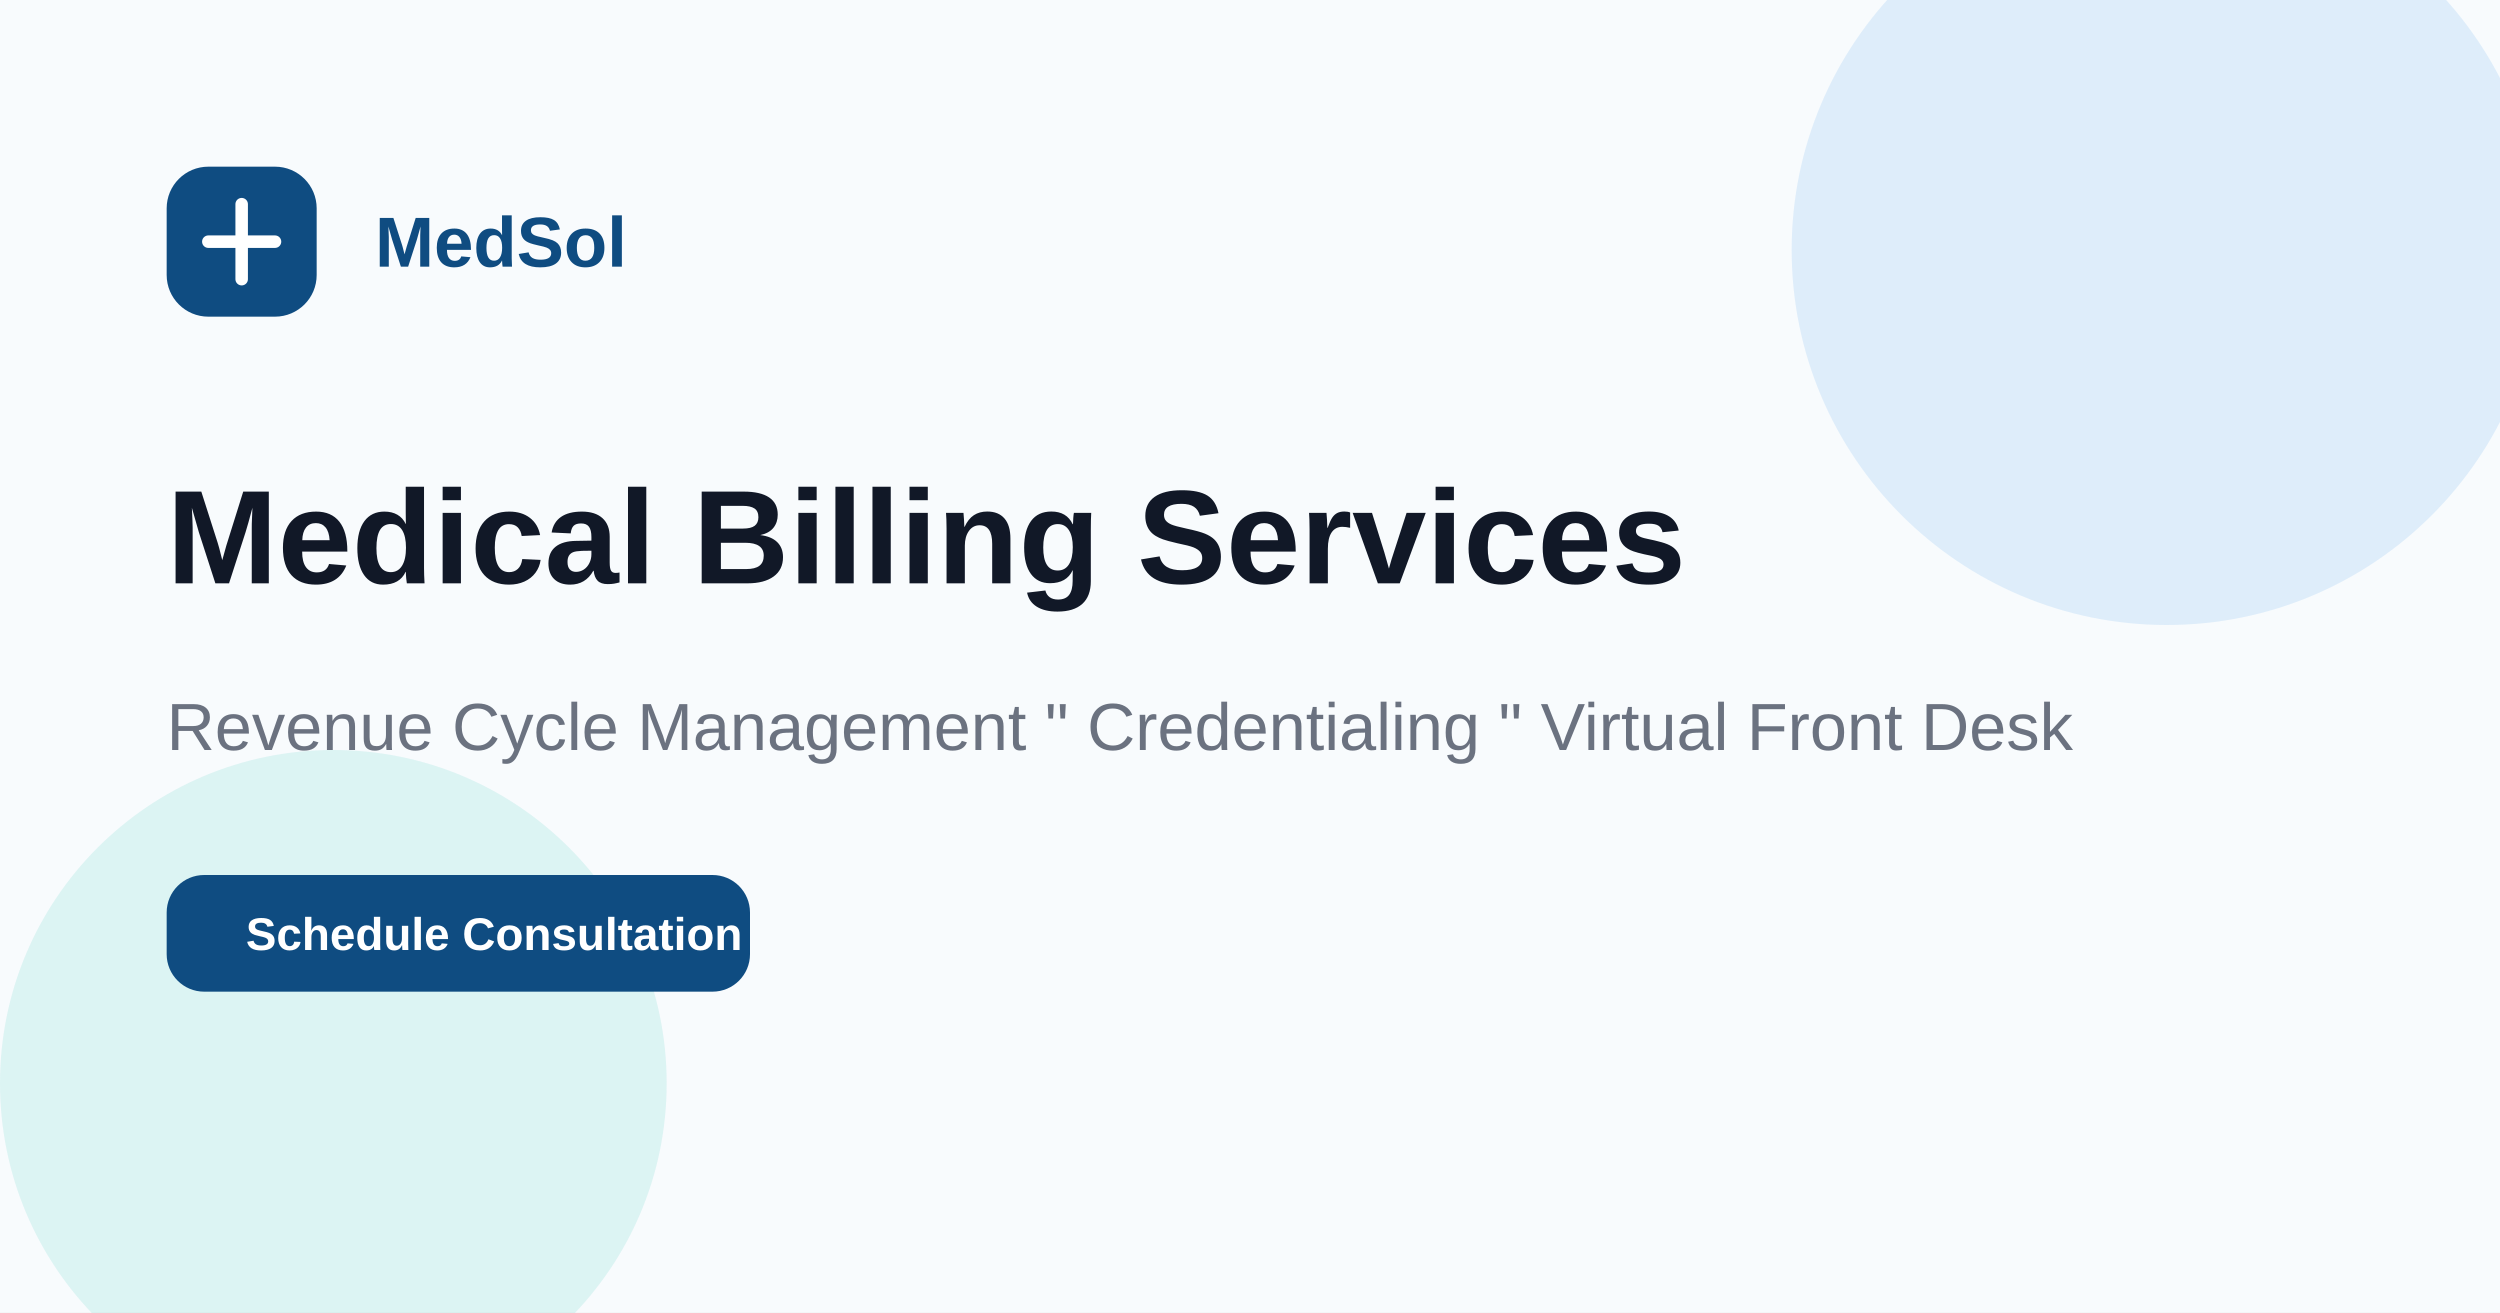
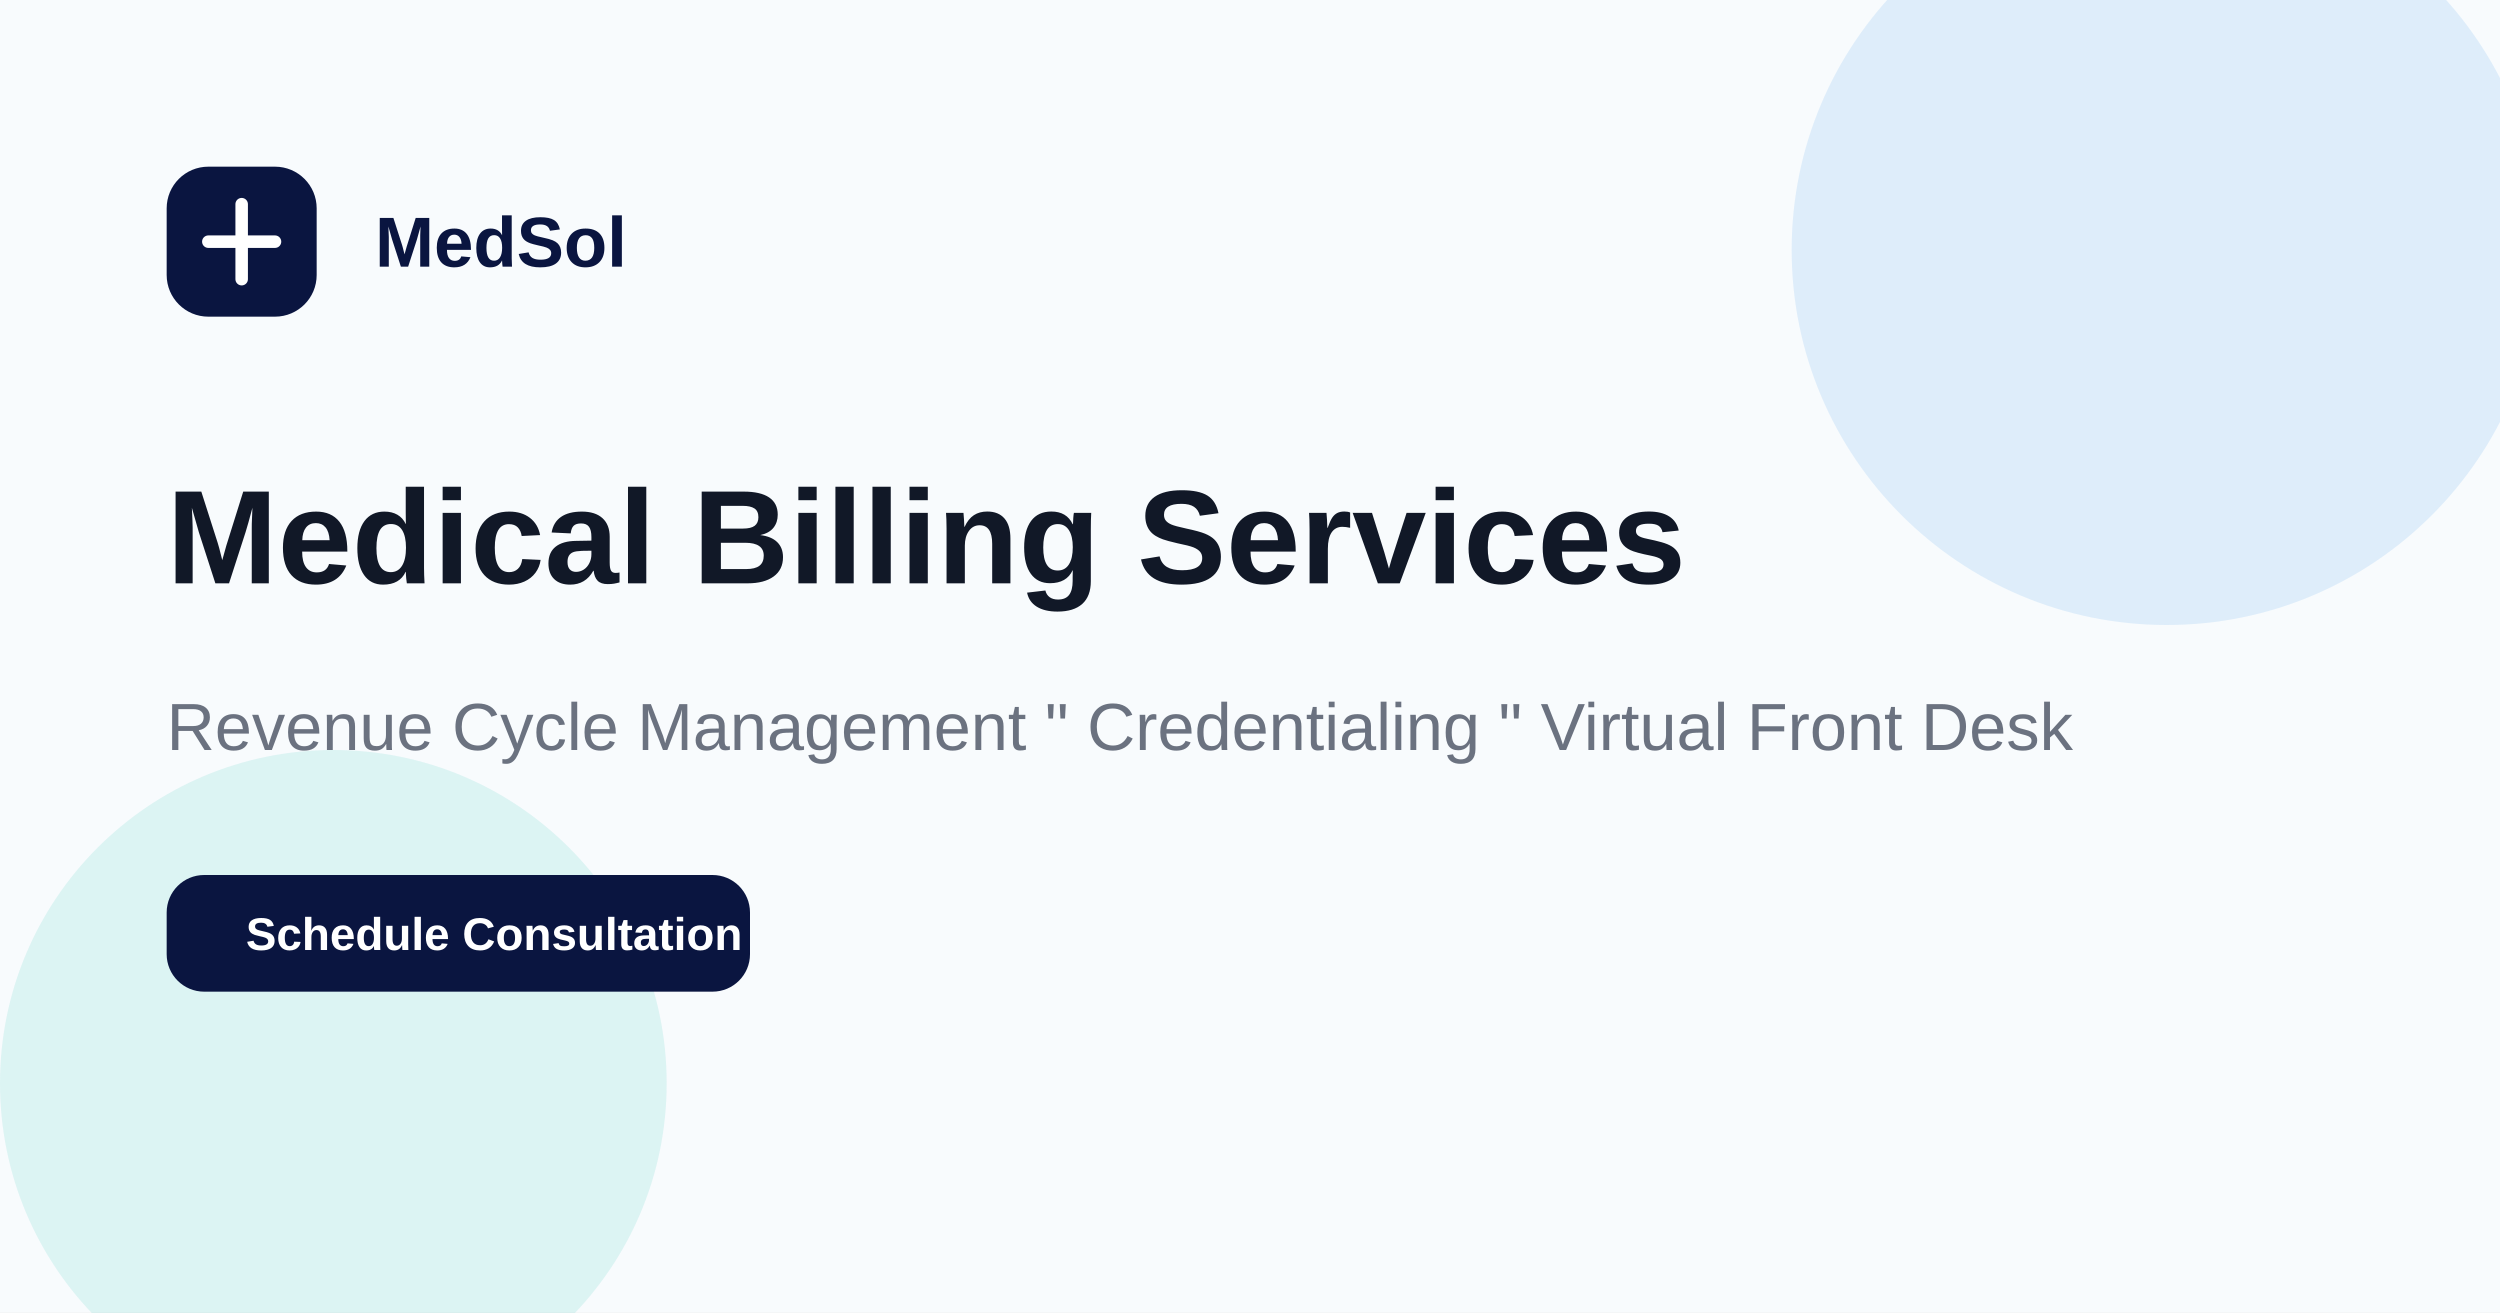
<svg xmlns="http://www.w3.org/2000/svg" width="1200" height="630" viewBox="0 0 1200 630" fill="none">
  <rect width="1200" height="630" fill="#F8FBFD" />
  <circle cx="1040" cy="120" r="180" fill="#1E88E5" fill-opacity="0.12" />
  <circle cx="160" cy="520" r="160" fill="#2EC4B6" fill-opacity="0.14" />
-   <rect x="80" y="80" width="72" height="72" rx="20" fill="#0F4C81" />
+   <rect x="80" y="80" width="72" height="72" rx="20" fill="#0a1540" />
  <path d="M116 98v36M100 116h32" stroke="white" stroke-width="6" stroke-linecap="round" />
-   <text x="180" y="128" fill="#0F4C81" font-family="Arial, sans-serif" font-size="34" font-weight="700">MedSol</text>
+   <text x="180" y="128" fill="#0a1540" font-family="Arial, sans-serif" font-size="34" font-weight="700">MedSol</text>
  <text x="80" y="280" fill="#111827" font-family="Arial, sans-serif" font-size="64" font-weight="700">Medical Billing Services</text>
  <text x="80" y="360" fill="#6B7280" font-family="Arial, sans-serif" font-size="32">Revenue Cycle Management " Credentialing " Virtual Front Desk</text>
-   <rect x="80" y="420" width="280" height="56" rx="18" fill="#0F4C81" />
+   <rect x="80" y="420" width="280" height="56" rx="18" fill="#0a1540" />
  <text x="118" y="456" fill="white" font-family="Arial, sans-serif" font-size="22" font-weight="700">Schedule Consultation</text>
</svg>
